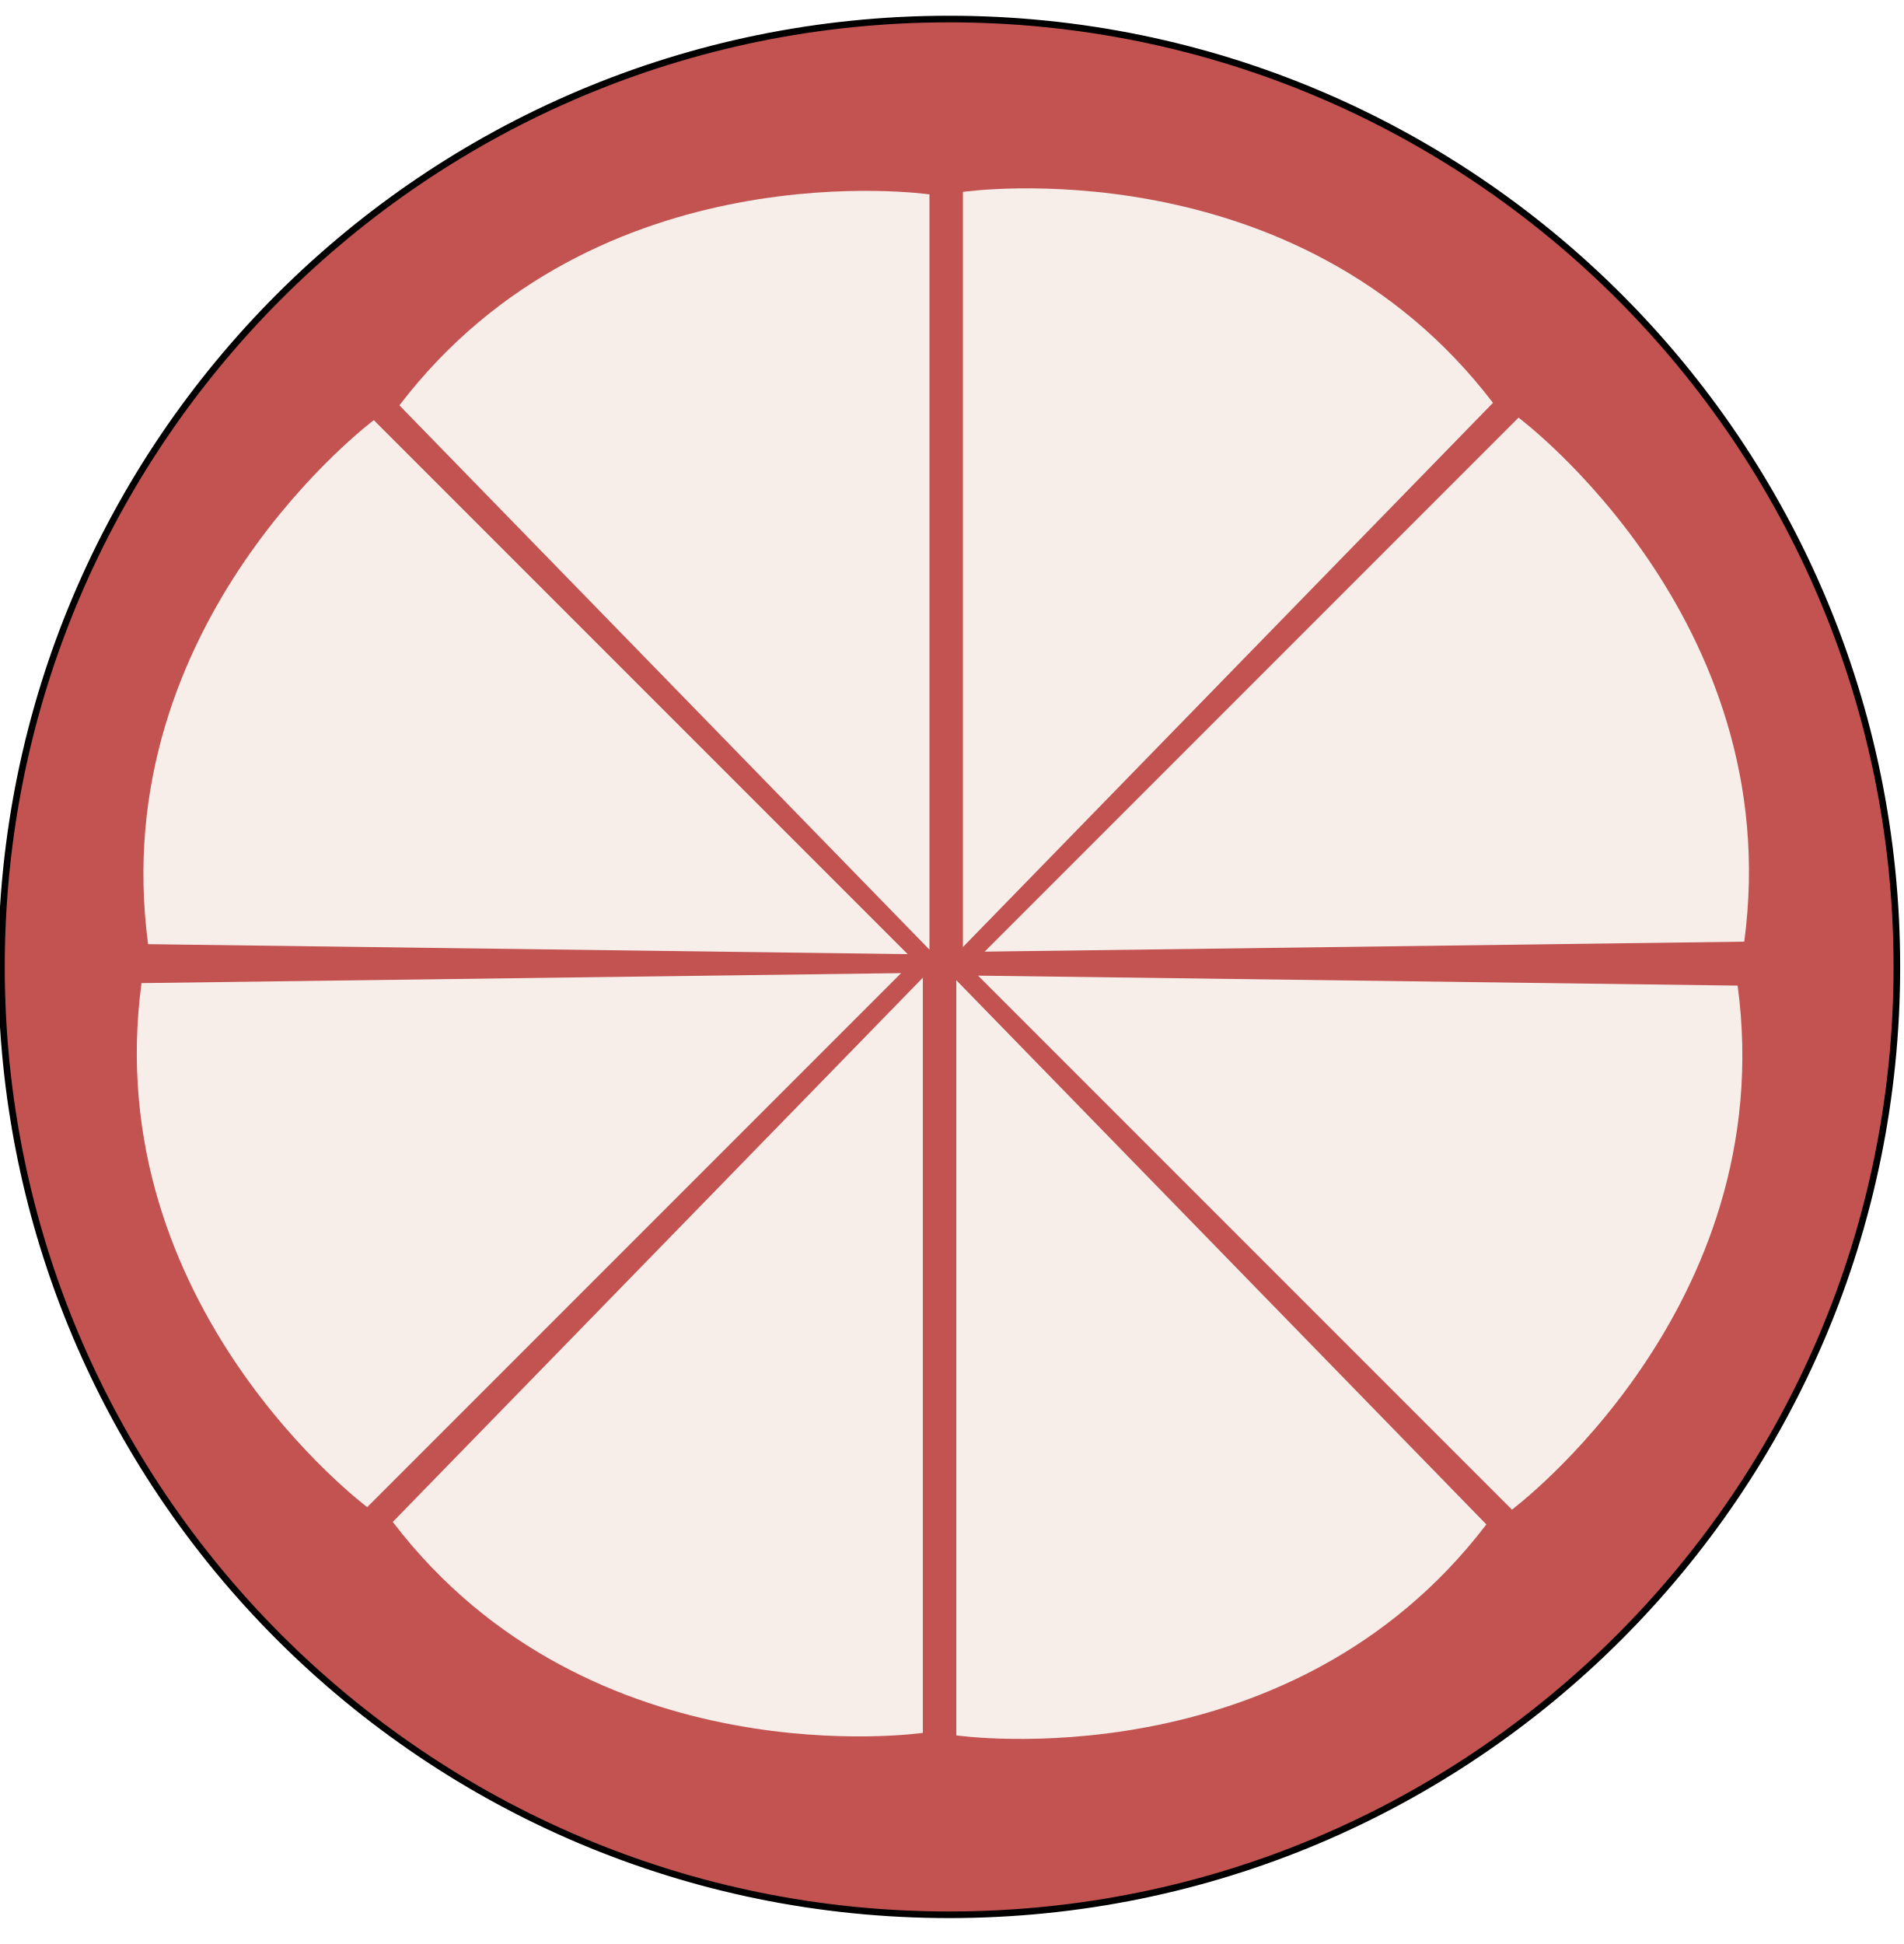
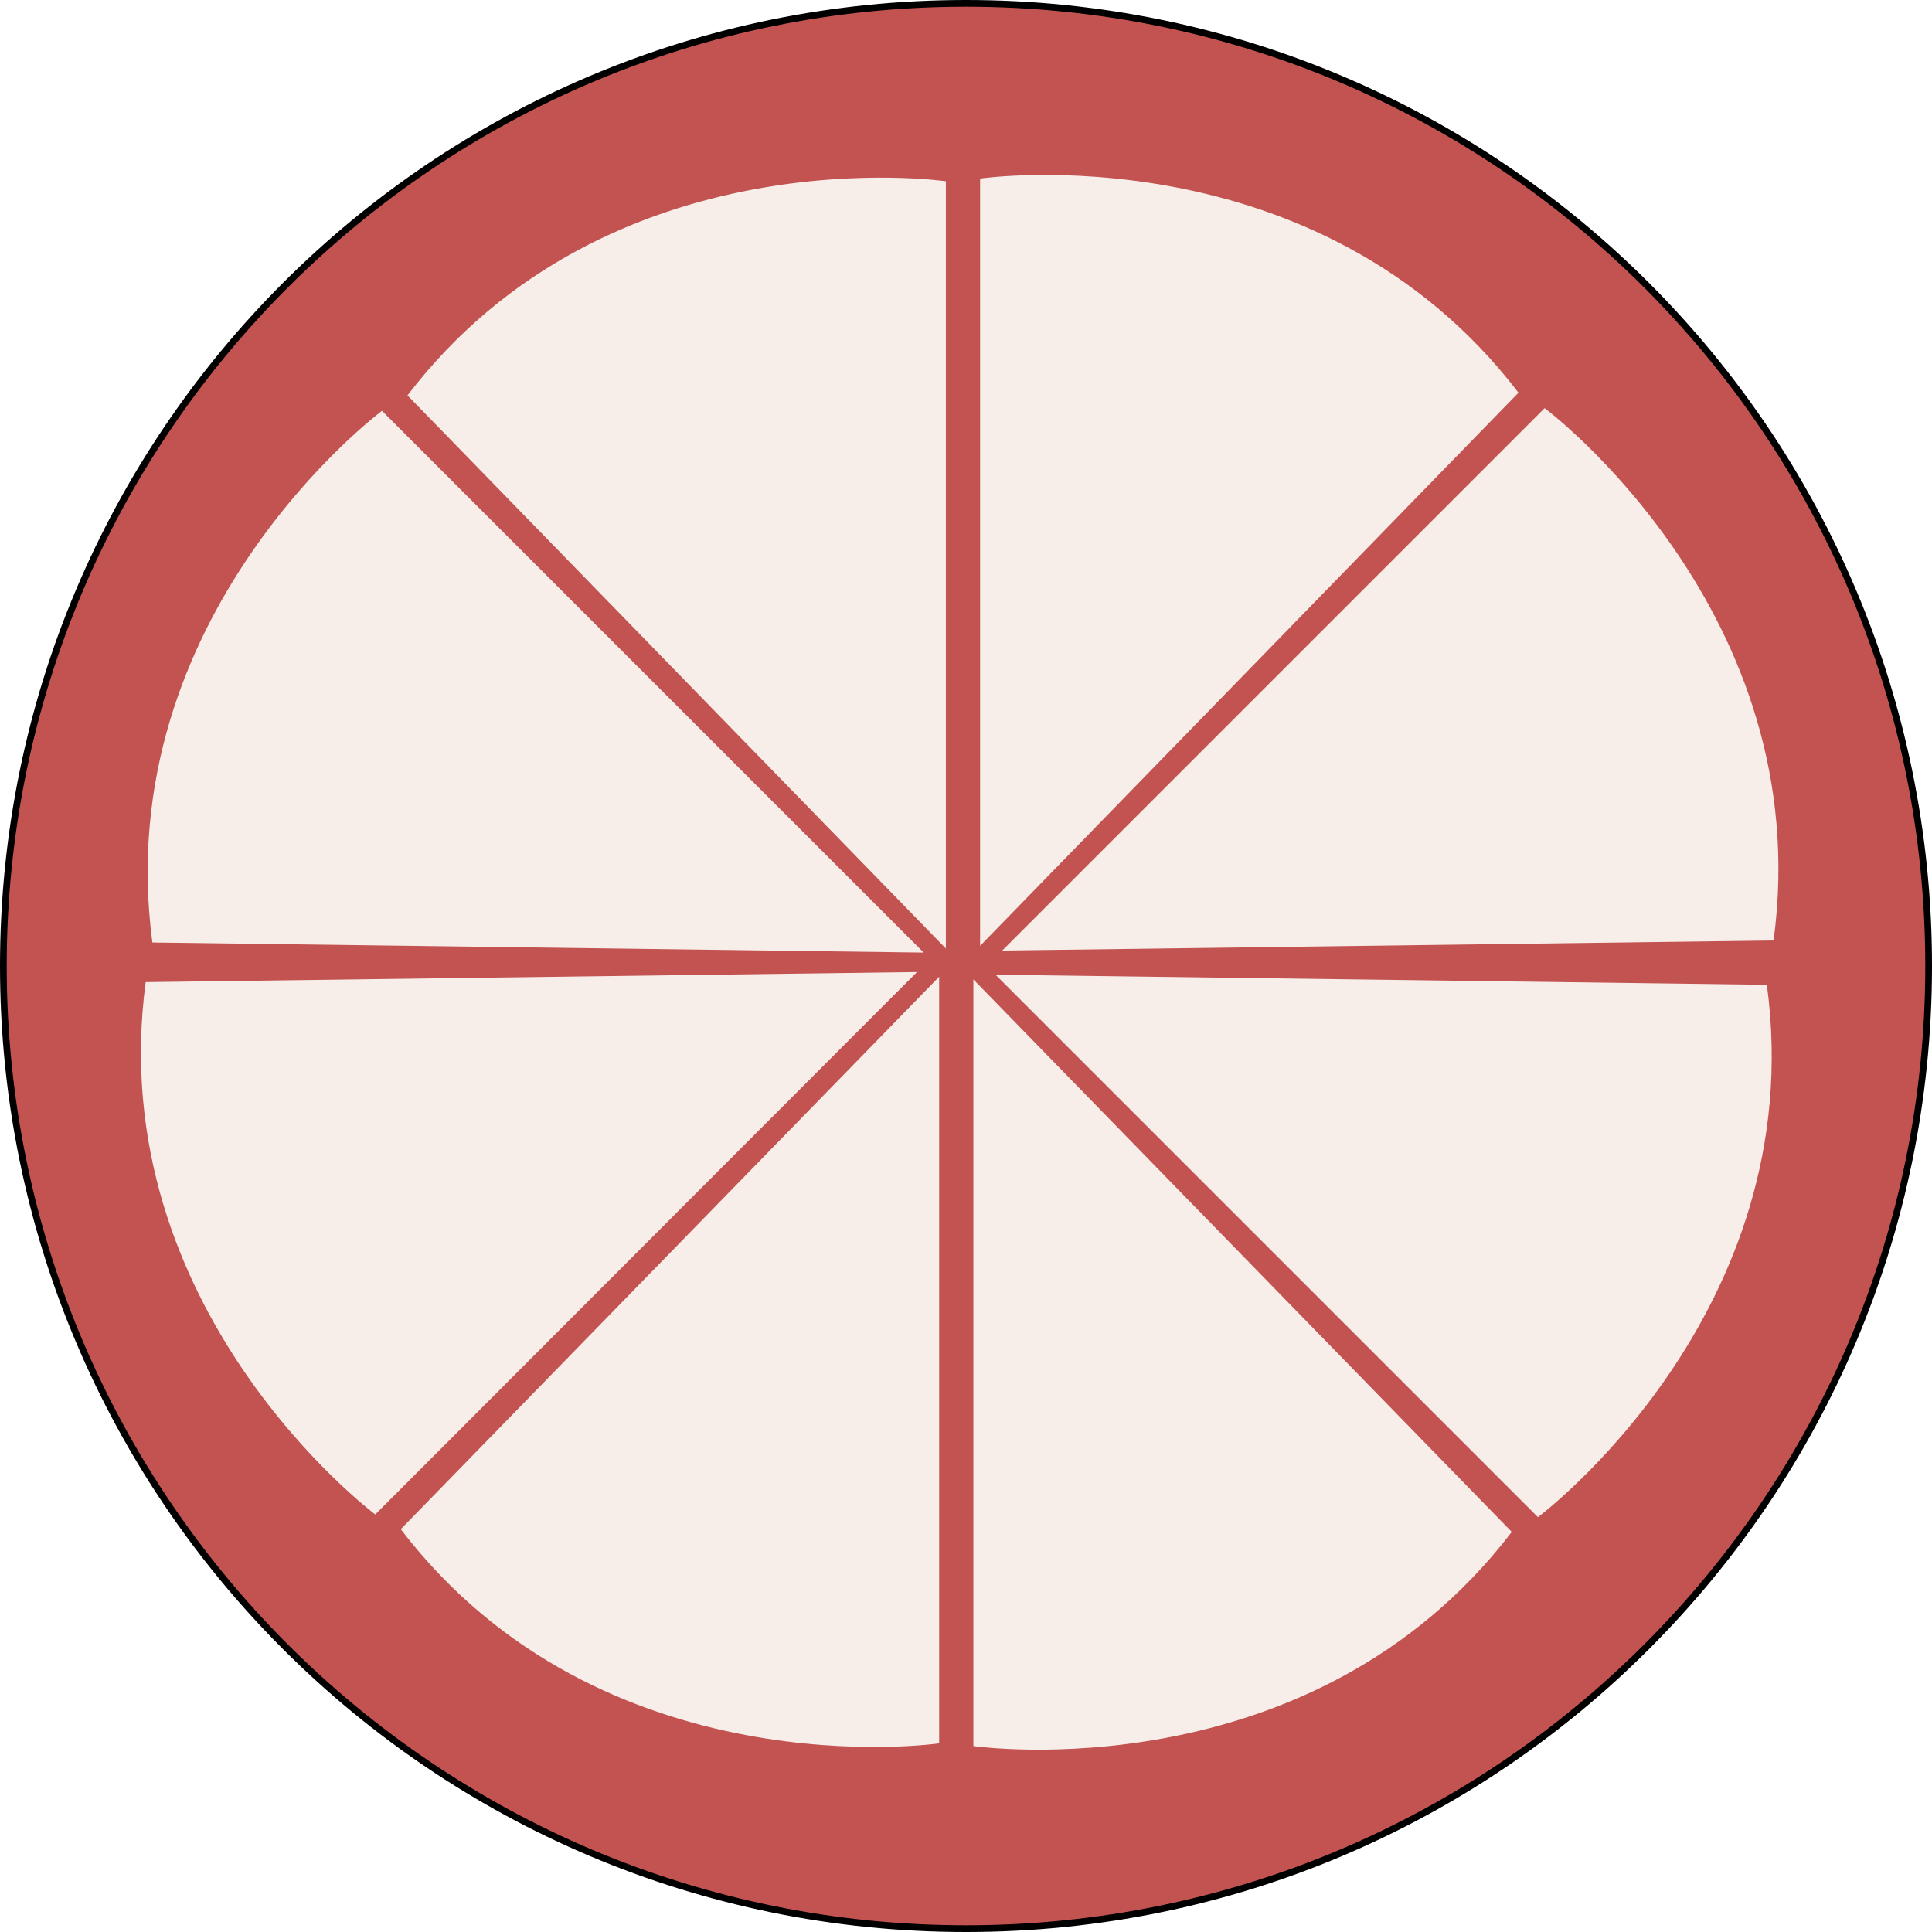
- <svg xmlns="http://www.w3.org/2000/svg" version="1.1" id="Mangosteen" x="0px" y="0px" viewBox="0 0 288 294.08" style="enable-background:new 0 0 288 294.08;" xml:space="preserve">
-   <style type="text/css">
- 	.st0{fill:#C35351;stroke:#000000;stroke-miterlimit:10;}
- 	.st1{fill:#C35351;}
- 	.st2{fill:#F7EEEA;}
- </style>
-   <circle id="Circle" class="st0" cx="143.61" cy="146.27" r="143.39" />
-   <circle id="Inside_circle" class="st1" cx="143.33" cy="146.8" r="129.56" />
-   <path id="small_piece_7_" class="st2" d="M145.69,143.27V29.03c0,0,50.26-7.3,80.2,31.91L145.69,143.27z" />
-   <path id="small_piece_6_" class="st2" d="M148.98,143.96l80.78-80.78c0,0,40.7,30.38,34.15,79.27L148.98,143.96z" />
-   <path id="small_piece_5_" class="st2" d="M140.63,143.66V29.41c0,0-50.26-7.3-80.2,31.91L140.63,143.66z" />
-   <path id="small_piece_4_" class="st2" d="M137.34,144.34L56.56,63.56c0,0-40.7,30.38-34.15,79.27L137.34,144.34z" />
-   <path id="small_piece_3_" class="st2" d="M144.69,148.28v114.24c0,0,50.26,7.3,80.2-31.91L144.69,148.28z" />
-   <path id="small_piece_2_" class="st2" d="M147.98,147.59l80.78,80.78c0,0,40.7-30.38,34.15-79.27L147.98,147.59z" />
-   <path id="small_piece_1_" class="st2" d="M139.63,147.9v114.24c0,0-50.26,7.3-80.2-31.91L139.63,147.9z" />
-   <path id="small_piece" class="st2" d="M136.34,147.21l-80.78,80.78c0,0-40.7-30.38-34.15-79.27L136.34,147.21z" />
+ <svg xmlns="http://www.w3.org/2000/svg" id="a1af83da-4f15-4473-864e-a401793ffb1f" data-name="Mangosteen" viewBox="0 0 287.8 287.8">
+   <defs>
+     <style>.a2823e85-e882-485c-a212-13cff1b8c489,.b72d09a3-fcd2-4a05-839b-9ec27c3c690d{fill:#c35351;}.b72d09a3-fcd2-4a05-839b-9ec27c3c690d{stroke:#000;stroke-miterlimit:10;}.a9e33bfe-2276-4f03-83a6-0428f80951b1{fill:#f7eeea;}</style>
+   </defs>
+   <circle id="fb0fb187-f03d-4f6f-956c-d3ecc1f27126" data-name="Circle" class="b72d09a3-fcd2-4a05-839b-9ec27c3c690d" cx="143.9" cy="143.9" r="143.4" />
+   <circle id="e01110e5-5c90-4e6a-8def-ec48f1c563d8" data-name="Inside circle" class="a2823e85-e882-485c-a212-13cff1b8c489" cx="143.6" cy="144.4" r="129.6" />
+   <path id="b121912e-5854-4249-99e8-de87491d68cd" data-name="small piece" class="a9e33bfe-2276-4f03-83a6-0428f80951b1" d="M145.7,143.3V29s50.2-7.3,80.2,31.9Z" transform="translate(0.3 -2.4)" />
+   <path id="af829475-f7cb-448a-a150-c83269c47254" data-name="small piece" class="a9e33bfe-2276-4f03-83a6-0428f80951b1" d="M149,144l80.8-80.8s40.7,30.4,34.1,79.3Z" transform="translate(0.3 -2.4)" />
+   <path id="aa32bb50-42b9-4971-89eb-46304b6f6f23" data-name="small piece" class="a9e33bfe-2276-4f03-83a6-0428f80951b1" d="M140.6,143.7V29.4S90.4,22.1,60.4,61.3Z" transform="translate(0.3 -2.4)" />
+   <path id="b1b245cc-eb98-4d31-9443-599061c8e88e" data-name="small piece" class="a9e33bfe-2276-4f03-83a6-0428f80951b1" d="M137.3,144.3,56.6,63.6S15.9,93.9,22.4,142.8Z" transform="translate(0.3 -2.4)" />
+   <path id="f17ea529-016b-41b7-aafb-e0cc56bf94c3" data-name="small piece" class="a9e33bfe-2276-4f03-83a6-0428f80951b1" d="M144.7,148.3V262.5s50.2,7.3,80.2-31.9Z" transform="translate(0.3 -2.4)" />
+   <path id="be688a3a-00dd-457d-b7d4-082bc9f5883b" data-name="small piece" class="a9e33bfe-2276-4f03-83a6-0428f80951b1" d="M148,147.6l80.8,80.8s40.7-30.4,34.1-79.3Z" transform="translate(0.3 -2.4)" />
+   <path id="a8b8b4b7-65f9-4c02-add9-5a0bca596df3" data-name="small piece" class="a9e33bfe-2276-4f03-83a6-0428f80951b1" d="M139.6,147.9V262.1s-50.2,7.3-80.2-31.9Z" transform="translate(0.3 -2.4)" />
+   <path id="f190619e-dc8a-49ab-935d-014334d2ae8f" data-name="small piece" class="a9e33bfe-2276-4f03-83a6-0428f80951b1" d="M136.3,147.2,55.6,228s-40.7-30.4-34.2-79.3Z" transform="translate(0.3 -2.4)" />
</svg>
